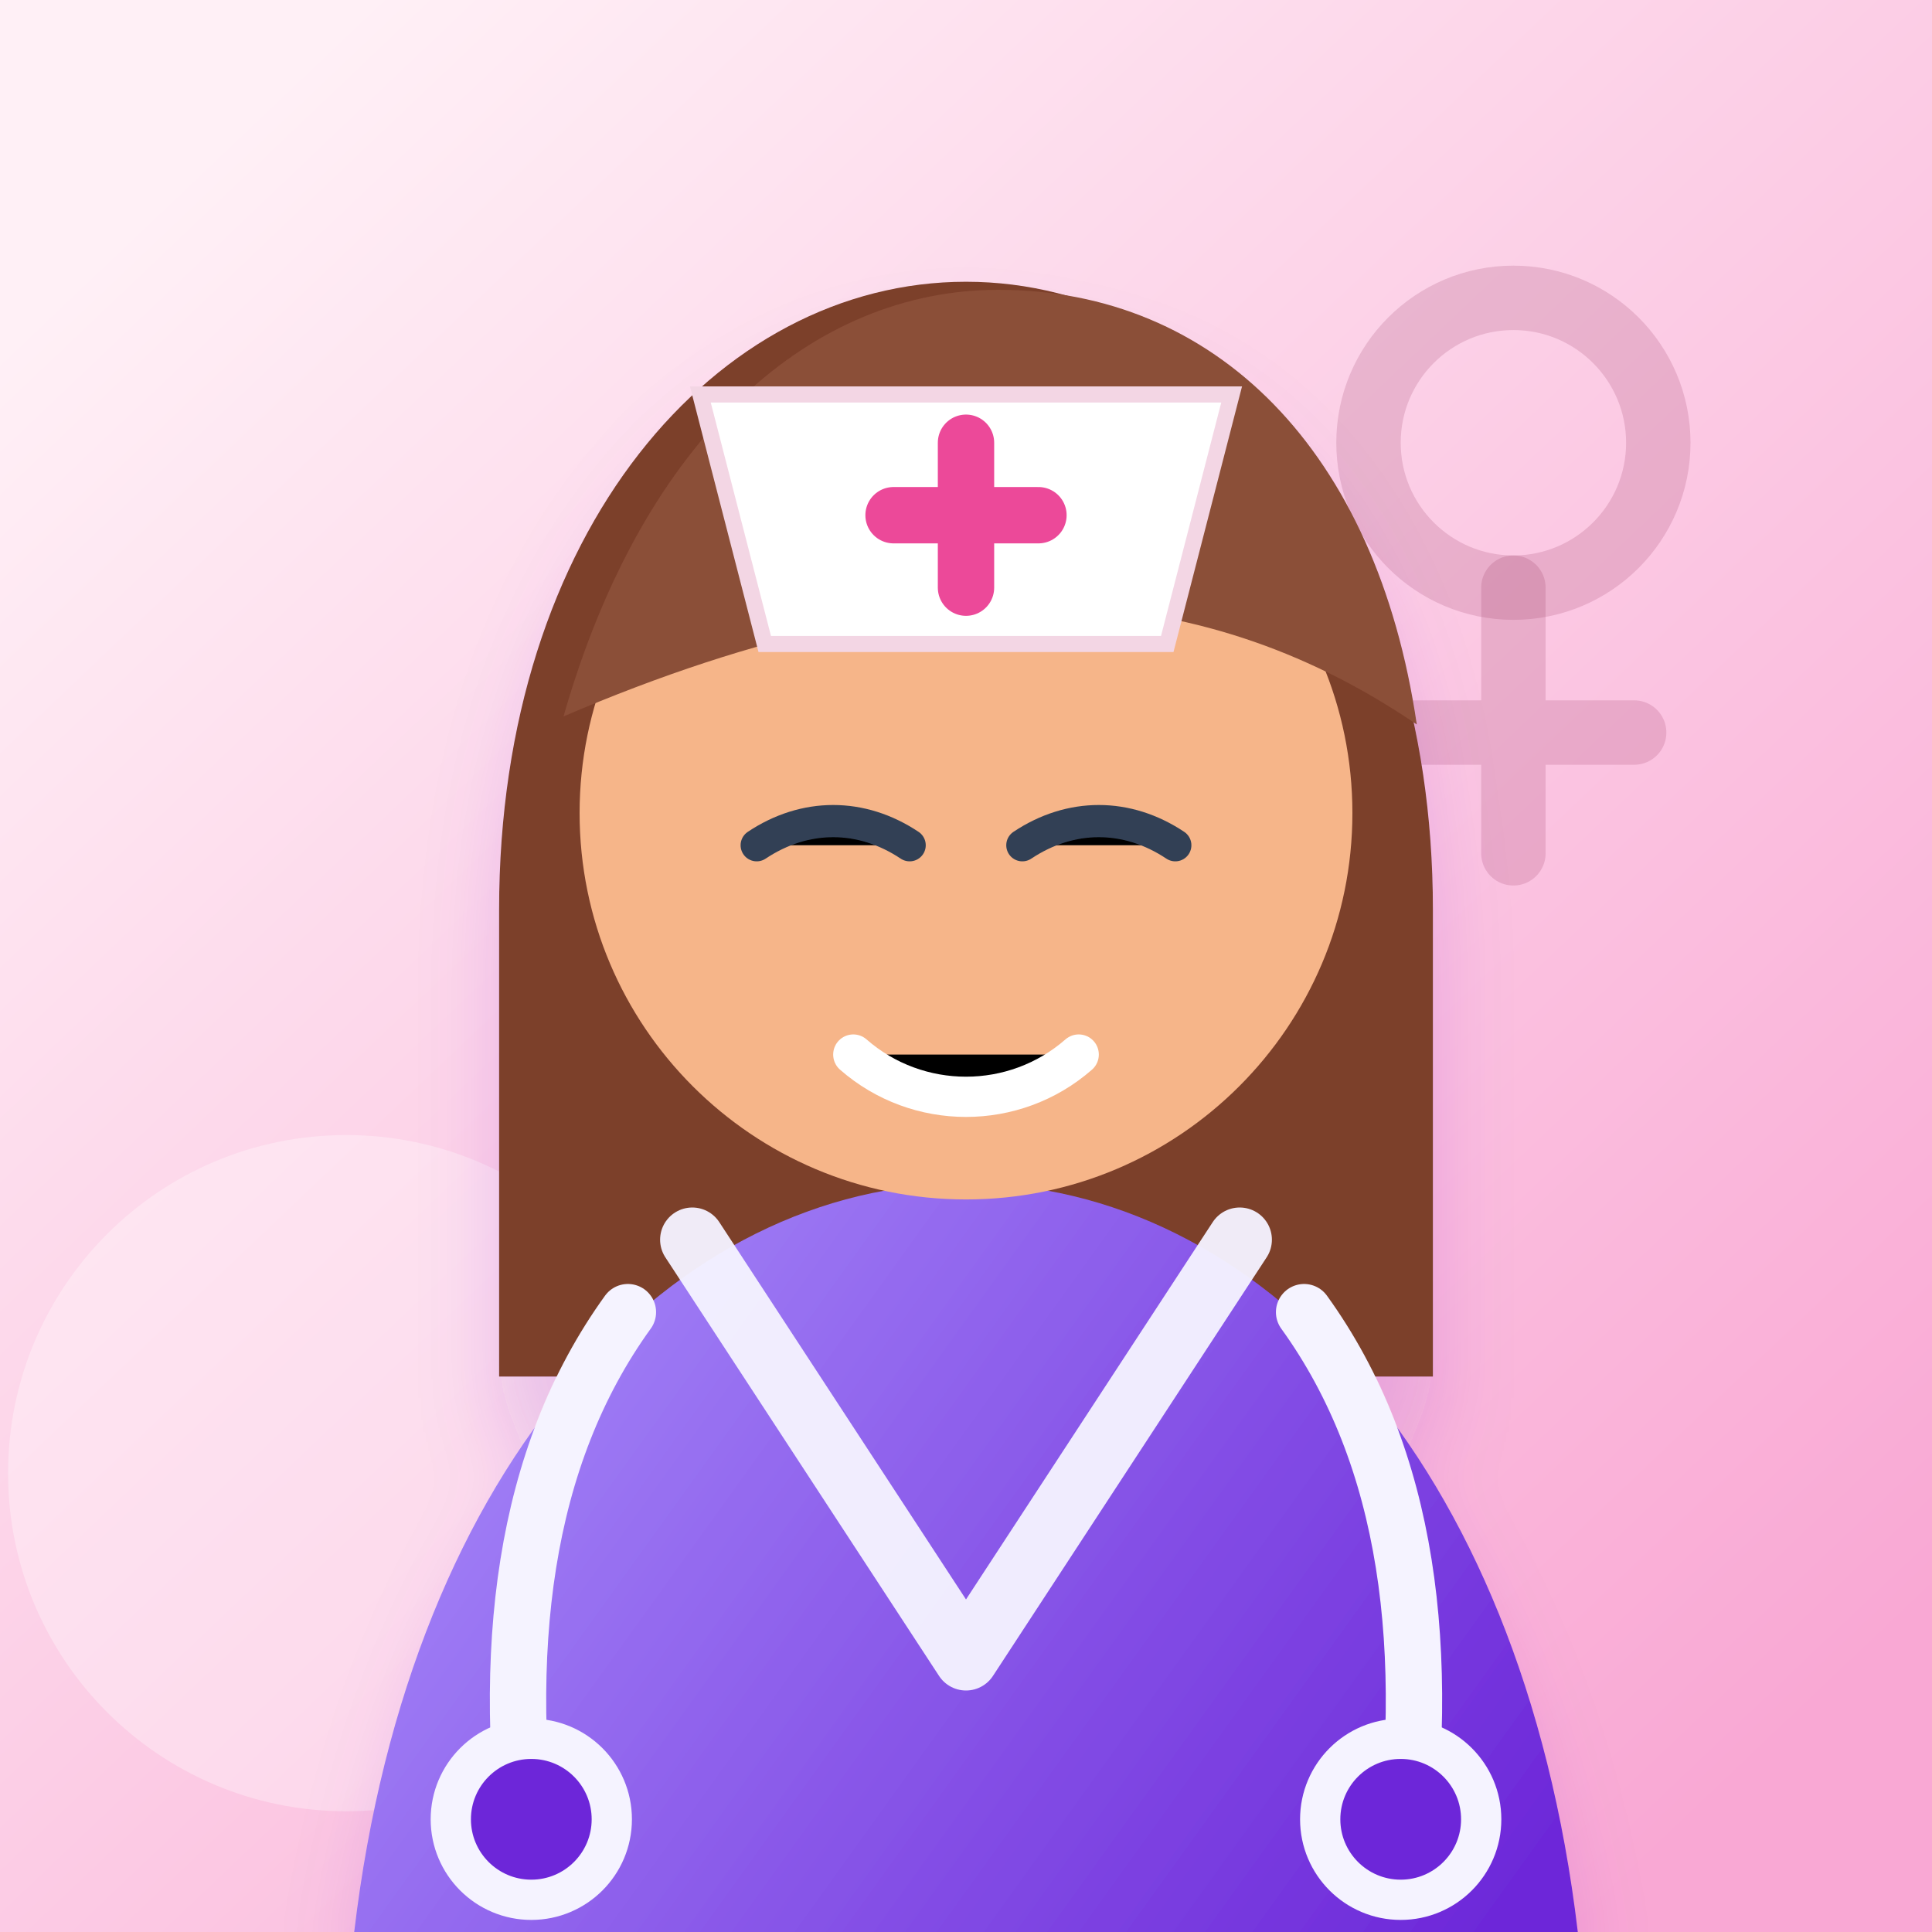
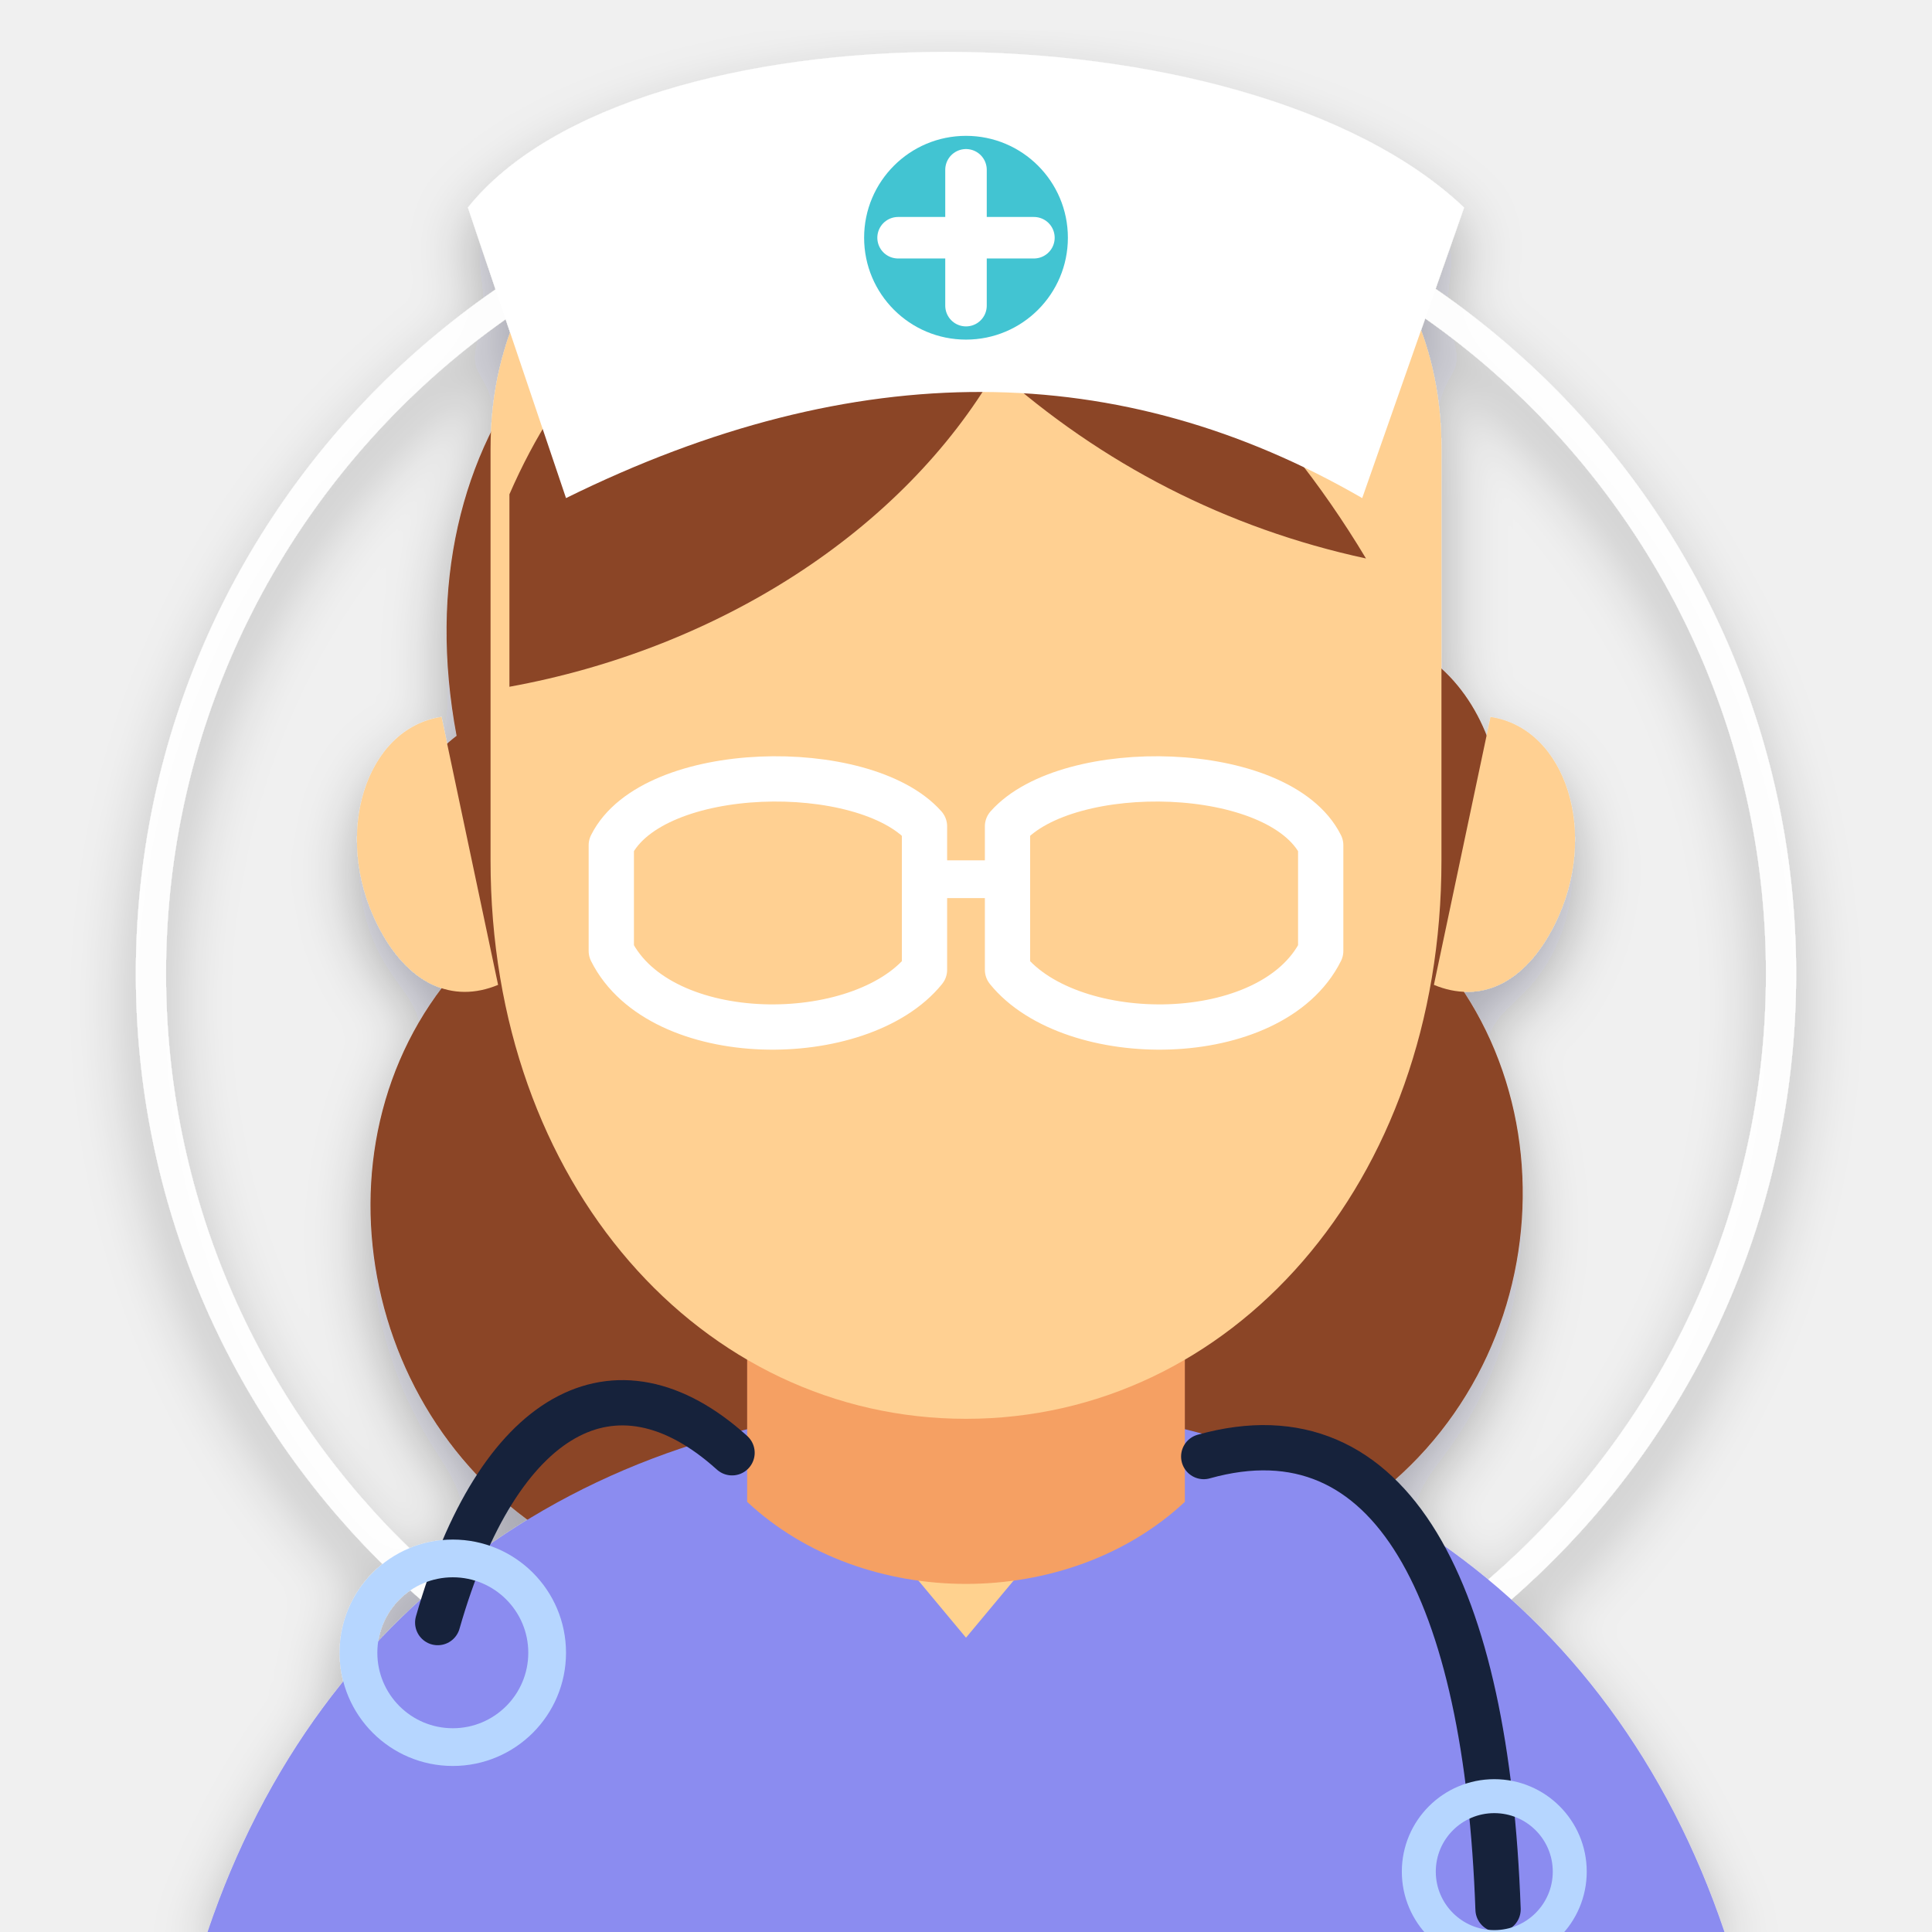
- <svg xmlns="http://www.w3.org/2000/svg" viewBox="0 0 240 240" role="img" aria-label="آیکون پرستار خانم">
+ <svg xmlns="http://www.w3.org/2000/svg" width="512" height="512" viewBox="0 0 512 512">
  <defs>
-     <linearGradient id="bg" x1="24" y1="20" x2="216" y2="222" gradientUnits="userSpaceOnUse">
-       <stop stop-color="#fff0f6" />
-       <stop offset="1" stop-color="#f9a8d4" />
+     <linearGradient id="skin" x1="170" y1="90" x2="350" y2="380">
+       <stop stop-color="#ffd092" />
+       <stop offset="1" stop-color="#ff9d62" />
    </linearGradient>
-     <linearGradient id="scrub" x1="56" y1="148" x2="184" y2="240" gradientUnits="userSpaceOnUse">
-       <stop stop-color="#a78bfa" />
-       <stop offset="1" stop-color="#6d28d9" />
+     <linearGradient id="hair" x1="110" y1="50" x2="400" y2="380">
+       <stop stop-color="#8b4428" />
+       <stop offset="1" stop-color="#4c2418" />
+     </linearGradient>
+     <linearGradient id="scrub" x1="70" y1="360" x2="460" y2="520">
+       <stop stop-color="#8b8cf0" />
+       <stop offset="1" stop-color="#6763cb" />
    </linearGradient>
    <filter id="shadow" x="-20%" y="-20%" width="140%" height="150%">
-       <feDropShadow dx="0" dy="8" stdDeviation="5" flood-color="#7e22ce" flood-opacity=".16" />
+       <feDropShadow dx="0" dy="8" stdDeviation="8" flood-color="#03101a" flood-opacity=".30" />
    </filter>
  </defs>
-   <rect width="240" height="240" fill="url(#bg)" />
-   <circle cx="188" cy="55" r="18" fill="none" stroke="#831843" stroke-width="8" opacity=".16" />
-   <path d="M188 73v33m-15-15h30" stroke="#831843" stroke-width="8" stroke-linecap="round" opacity=".16" />
-   <circle cx="43" cy="183" r="42" fill="#ffffff" opacity=".32" />
  <g filter="url(#shadow)">
-     <path d="M62 113c0-47 27-78 58-78s58 31 58 78v58H62v-58Z" fill="#7c3f2b" />
-     <path d="M44 240c7-59 40-93 76-93s69 34 76 93H44Z" fill="url(#scrub)" />
-     <path d="M86 154 120 206l34-52" fill="none" stroke="#f5f3ff" stroke-width="8" stroke-linecap="round" stroke-linejoin="round" opacity=".96" />
-     <path d="M78 163c-13 18-16 42-12 70" fill="none" stroke="#f5f3ff" stroke-width="7" stroke-linecap="round" />
-     <path d="M162 163c13 18 16 42 12 70" fill="none" stroke="#f5f3ff" stroke-width="7" stroke-linecap="round" />
-     <circle cx="66" cy="226" r="10" fill="#6d28d9" stroke="#f5f3ff" stroke-width="5" />
-     <circle cx="174" cy="226" r="10" fill="#6d28d9" stroke="#f5f3ff" stroke-width="5" />
-     <circle cx="120" cy="101" r="48" fill="#f6b589" />
-     <path d="M70 89c10-35 31-53 54-53 27 0 47 20 52 54-25-17-57-22-106-1Z" fill="#8b4f37" />
-     <path d="M87 49h66l-8 31H95L87 49Z" fill="#ffffff" stroke="#f3d6e4" stroke-width="2" />
-     <path d="M120 55v18M111 64h18" stroke="#ec4899" stroke-width="7" stroke-linecap="round" />
-     <path d="M94 105c6-4 13-4 19 0M127 105c6-4 13-4 19 0" stroke="#334155" stroke-width="4" stroke-linecap="round" />
-     <path d="M106 131c8 7 20 7 28 0" stroke="#ffffff" stroke-width="5" stroke-linecap="round" />
+     <circle cx="256" cy="258" r="216" fill="none" stroke="#fff" stroke-width="8" opacity=".94" />
+     <path d="M121 195c-15-80 35-139 111-141 68-2 124 47 133 114 35 9 44 60 18 88 39 49 22 131-47 156H155c-59-29-75-108-34-155-20-16-21-46 0-62z" fill="url(#hair)" />
+     <path d="M55 512c30-89 105-140 201-140s171 51 201 140z" fill="url(#scrub)" />
+     <path d="M206 374h100l-50 60z" fill="#ffd28f" />
+     <path d="M198 340c12 44 104 44 116 0v58c-31 29-85 29-116 0z" fill="#f5a064" />
+     <path d="M117 190c-20 3-29 31-17 55 8 16 20 21 32 16zM395 190c20 3 29 31 17 55-8 16-20 21-32 16z" fill="url(#skin)" />
+     <path d="M130 119c0-60 52-96 126-96s126 36 126 96v109c0 86-56 148-126 148s-126-62-126-148z" fill="url(#skin)" />
+     <path d="M135 131c27-62 78-79 136-66 35 13 67 43 91 83-37-8-70-25-98-50-25 43-74 74-129 84z" fill="url(#hair)" />
+     <path d="M124 55c44-55 206-55 264 0l-27 77c-64-37-134-38-211 0z" fill="#fff" />
+     <circle cx="256" cy="63" r="27" fill="#42c4d2" />
+     <path d="M256 45v36M238 63h36" stroke="#fff" stroke-width="11" stroke-linecap="round" />
+     <path d="M162 224c11-22 67-23 83-5v38c-17 21-70 21-83-5zM267 219c16-18 72-17 83 5v28c-13 26-66 26-83 5z" fill="none" stroke="#fff" stroke-width="12" stroke-linejoin="round" />
+     <path d="M245 233h22" stroke="#fff" stroke-width="10" stroke-linecap="round" />
+     <path d="M116 430c16-56 47-73 78-45" fill="none" stroke="#17213b" stroke-width="12" stroke-linecap="round" />
+     <path d="M397 506c-3-84-28-134-78-120" fill="none" stroke="#17213b" stroke-width="12" stroke-linecap="round" />
+     <circle cx="120" cy="438" r="25" fill="none" stroke="#b6d6ff" stroke-width="10" />
+     <circle cx="396" cy="496" r="20" fill="none" stroke="#b6d6ff" stroke-width="9" />
  </g>
</svg>
